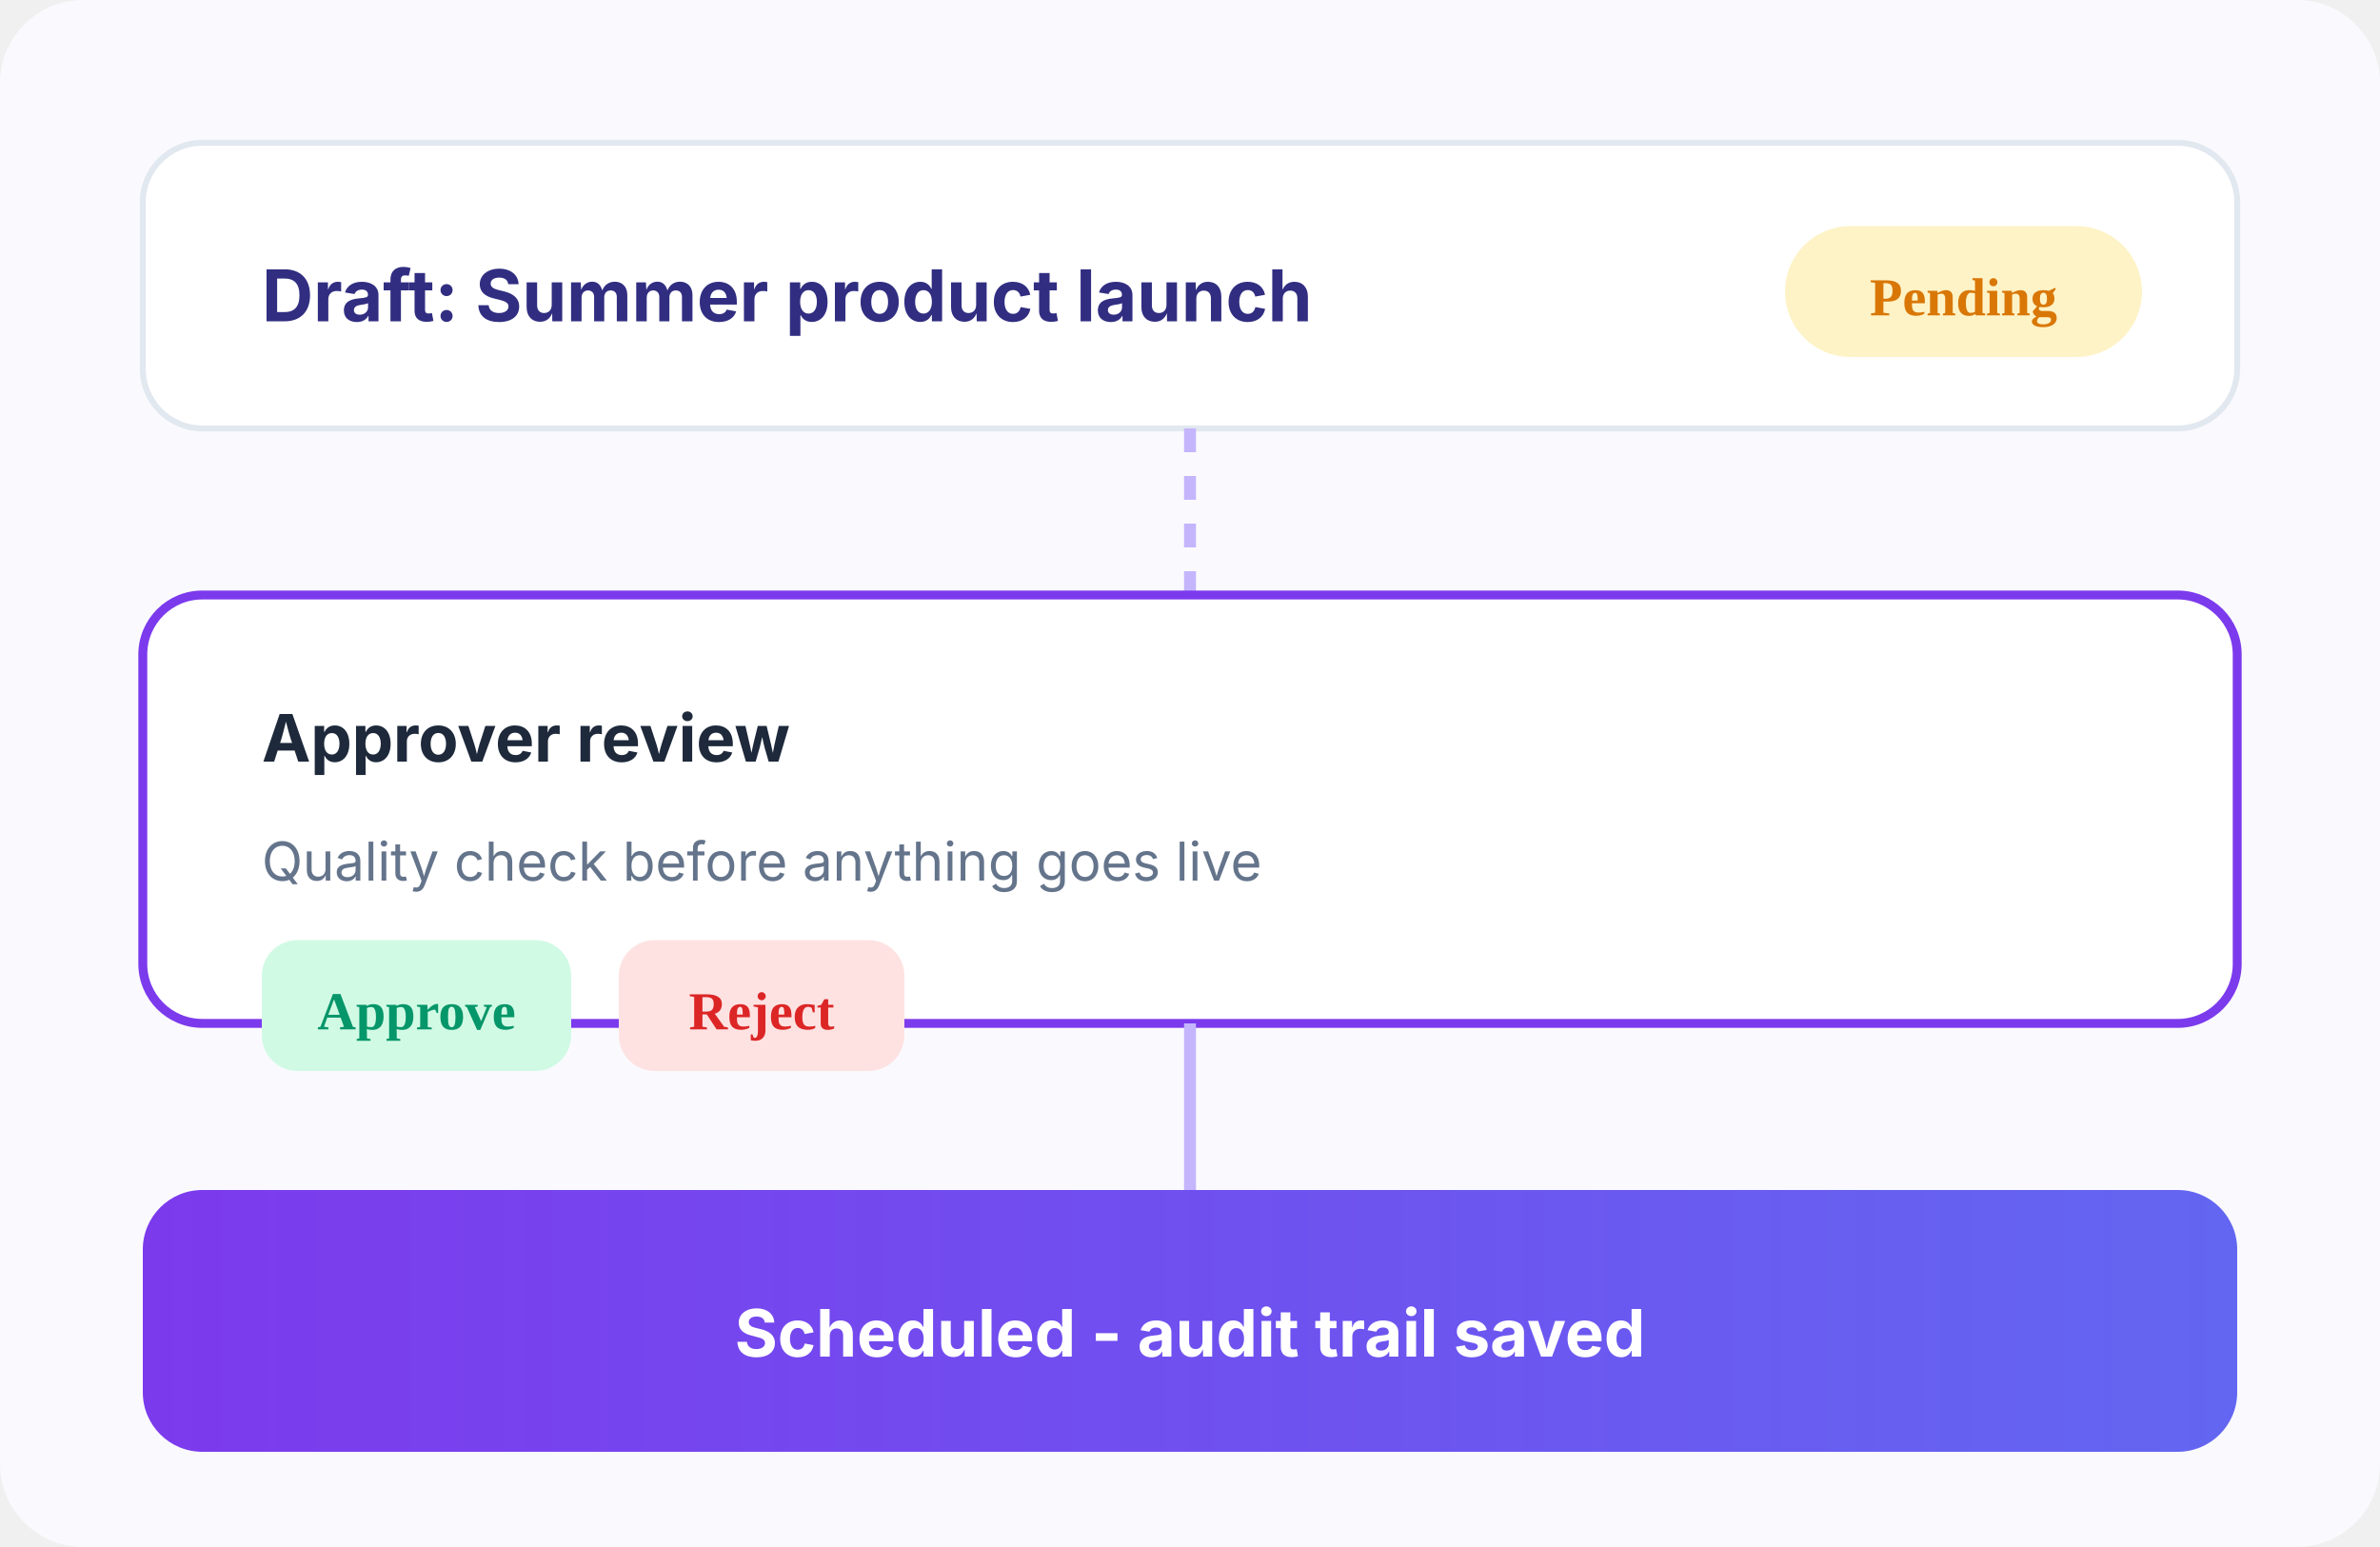
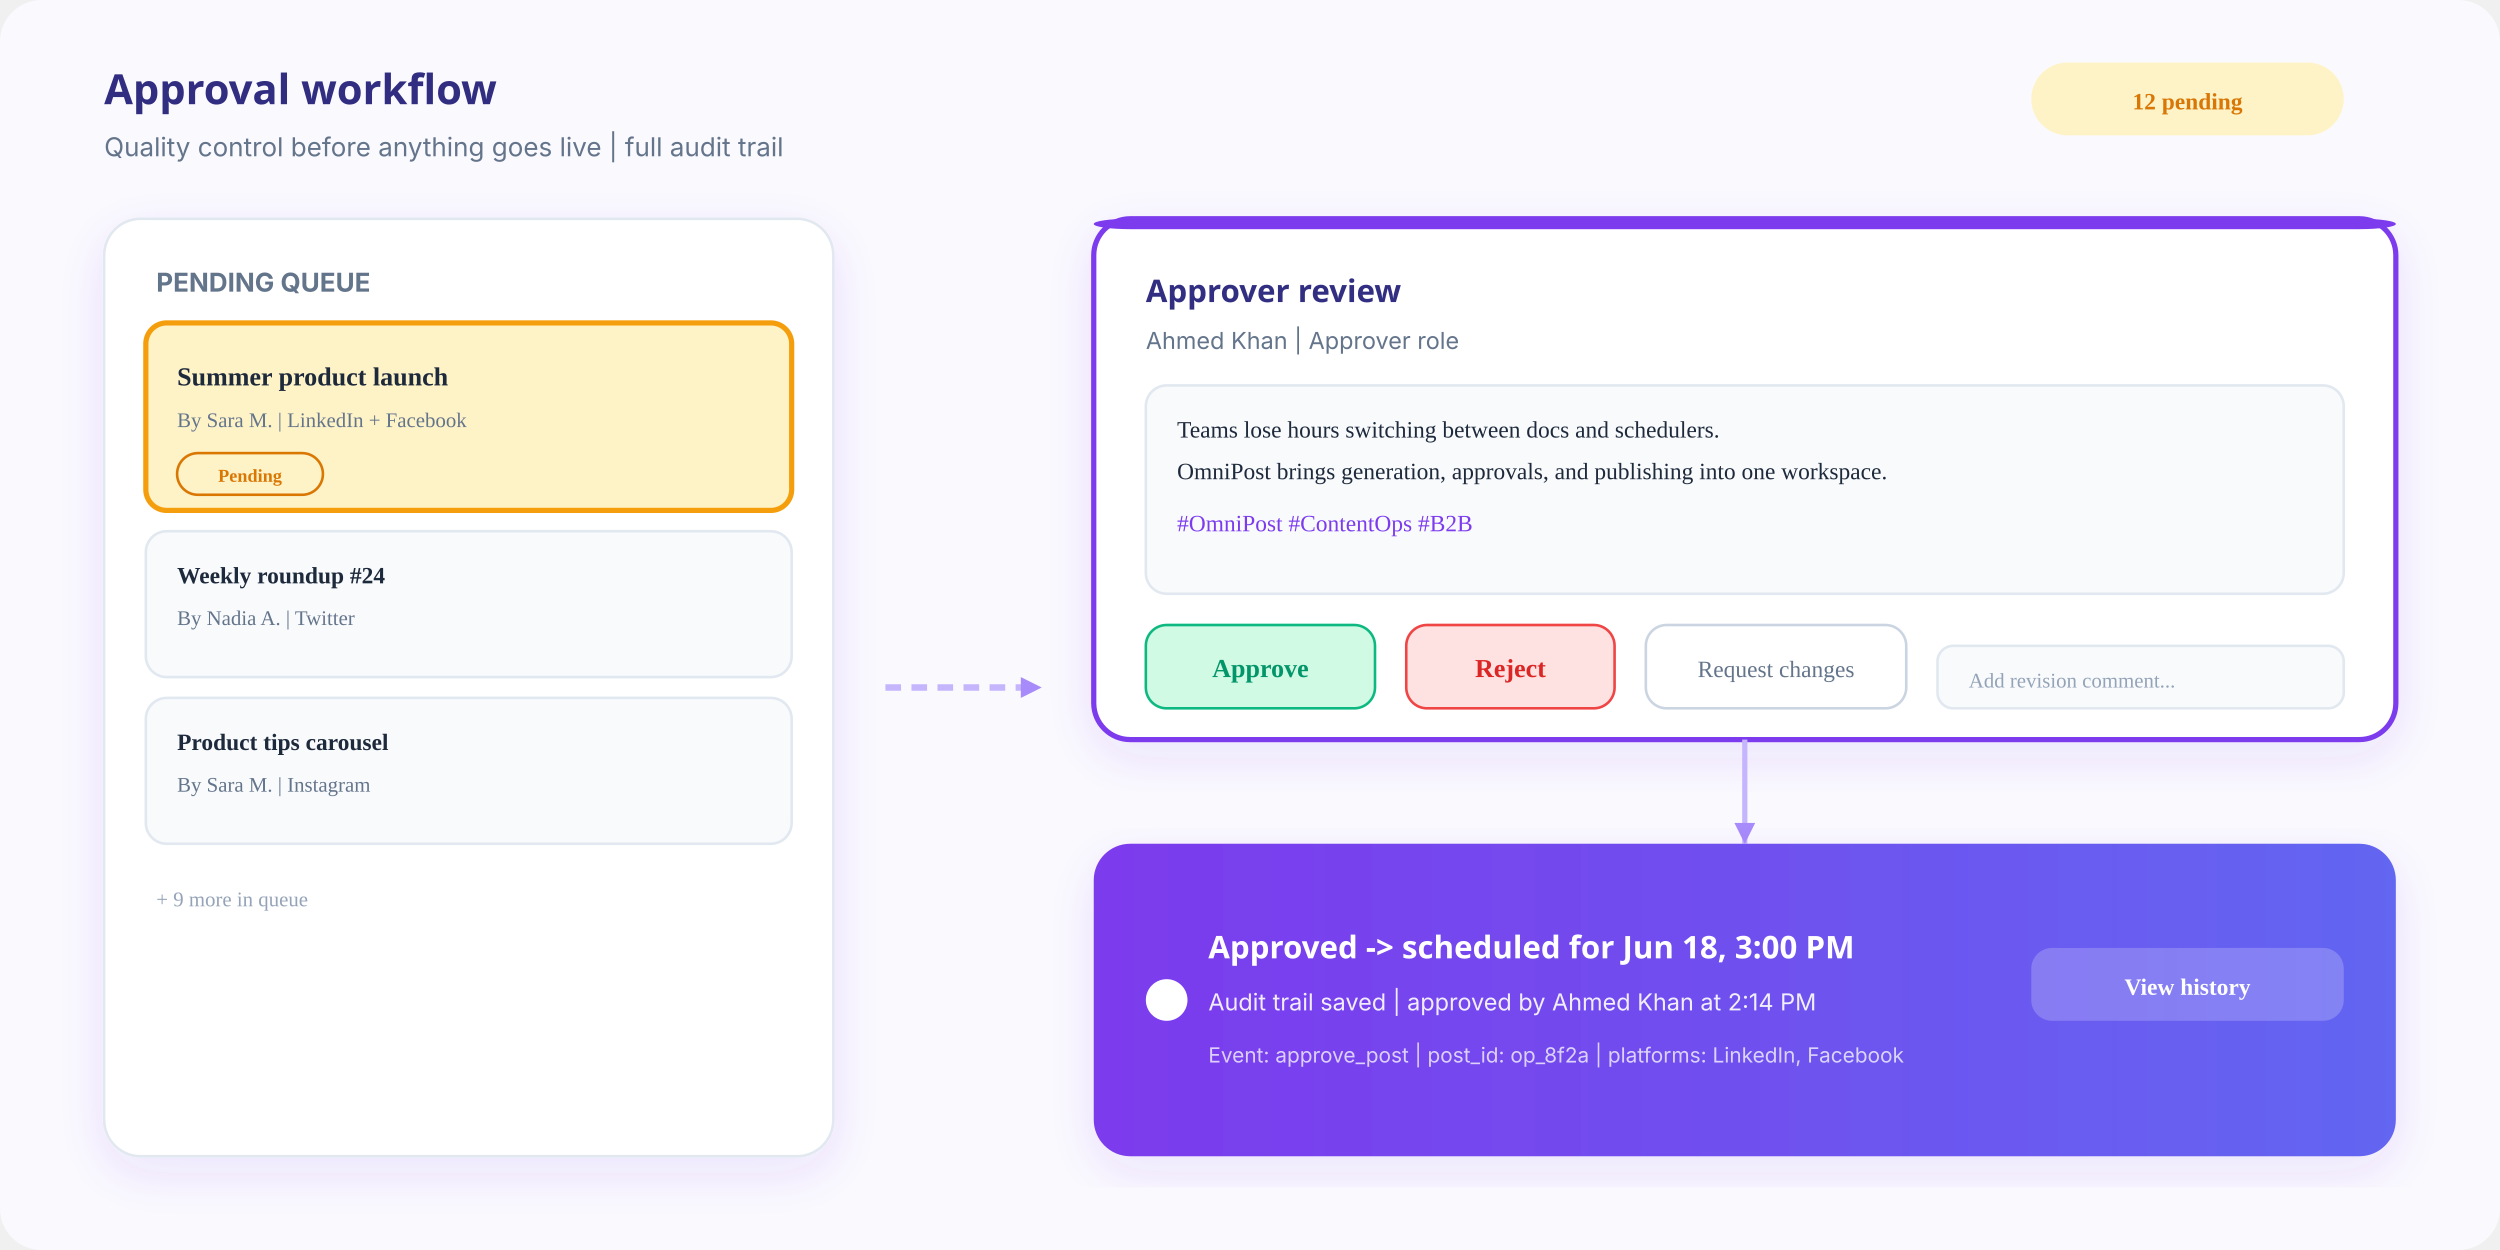
- <svg xmlns="http://www.w3.org/2000/svg" viewBox="0 0 400 260" role="img" aria-label="OmniPost approval workflow">
+ <svg xmlns="http://www.w3.org/2000/svg" viewBox="0 0 960 480" role="img" aria-label="OmniPost approval workflow">
  <defs>
-     <linearGradient id="apGrad" x1="0%" y1="0%" x2="100%" y2="0%">
+     <filter id="opaSh">
+       <feDropShadow dx="0" dy="6" stdDeviation="10" flood-color="#7C3AED" flood-opacity="0.12" />
+     </filter>
+     <linearGradient id="opaGrad" x1="0%" y1="0%" x2="100%" y2="0%">
      <stop offset="0%" stop-color="#7C3AED" />
      <stop offset="100%" stop-color="#6366F1" />
    </linearGradient>
+     <style>
+       .opa-flow{stroke-dasharray:6 4;animation:opaFlow 1.2s linear infinite}
+       @keyframes opaFlow{to{stroke-dashoffset:-20}}
+       .opa-pulse{animation:opaPulse 2s ease-in-out infinite}
+       @keyframes opaPulse{0%,100%{opacity:1}50%{opacity:.4}}
+     </style>
  </defs>
-   <rect width="400" height="260" rx="14" fill="#FAFAFE" />
-   <rect x="24" y="24" width="352" height="48" rx="10" fill="white" stroke="#E2E8F0" />
-   <text x="44" y="54" font-family="Inter,Arial,sans-serif" font-size="12" font-weight="700" fill="#312E81">Draft: Summer product launch</text>
-   <rect x="300" y="38" width="60" height="22" rx="11" fill="#FEF3C7" />
-   <text x="330" y="53" text-anchor="middle" font-size="9" font-weight="700" fill="#D97706">Pending</text>
-   <path d="M200,72v28" stroke="#C4B5FD" stroke-width="2" stroke-dasharray="4 4" />
-   <rect x="24" y="100" width="352" height="72" rx="10" fill="white" stroke="#7C3AED" stroke-width="1.5" />
-   <text x="44" y="128" font-family="Inter,Arial,sans-serif" font-size="11" font-weight="700" fill="#1E293B">Approver review</text>
-   <text x="44" y="148" font-family="Inter,Arial,sans-serif" font-size="9" fill="#64748B">Quality check before anything goes live</text>
-   <rect x="44" y="158" width="52" height="22" rx="6" fill="#D1FAE5" />
-   <text x="70" y="173" text-anchor="middle" font-size="9" font-weight="700" fill="#059669">Approve</text>
-   <rect x="104" y="158" width="48" height="22" rx="6" fill="#FEE2E2" />
-   <text x="128" y="173" text-anchor="middle" font-size="9" font-weight="700" fill="#DC2626">Reject</text>
-   <path d="M200,172v28" stroke="#C4B5FD" stroke-width="2" />
-   <rect x="24" y="200" width="352" height="44" rx="10" fill="url(#apGrad)" />
-   <text x="200" y="228" text-anchor="middle" font-family="Inter,Arial,sans-serif" font-size="11" font-weight="700" fill="white">Scheduled - audit trail saved</text>
+   <rect width="960" height="480" rx="16" fill="#FAFAFE" />
+   <text x="40" y="40" font-family="Space Grotesk,sans-serif" font-size="16" font-weight="800" fill="#312E81">Approval workflow</text>
+   <text x="40" y="60" font-family="Inter,sans-serif" font-size="10" fill="#64748B">Quality control before anything goes live  |  full audit trail</text>
+   <rect x="780" y="24" width="120" height="28" rx="14" fill="#FEF3C7" />
+   <text x="840" y="42" text-anchor="middle" font-size="9" font-weight="700" fill="#D97706">12 pending</text>
+   <g filter="url(#opaSh)">
+     <rect x="40" y="84" width="280" height="360" rx="14" fill="#FFFFFF" stroke="#E2E8F0" />
+     <text x="60" y="112" font-family="Inter,sans-serif" font-size="10" font-weight="700" fill="#64748B">PENDING QUEUE</text>
+     <rect x="56" y="124" width="248" height="72" rx="8" fill="#FEF3C7" stroke="#F59E0B" stroke-width="2" />
+     <text x="68" y="148" font-size="10" font-weight="700" fill="#1E293B">Summer product launch</text>
+     <text x="68" y="164" font-size="8" fill="#64748B">By Sara M.  |  LinkedIn + Facebook</text>
+     <rect x="68" y="174" width="56" height="16" rx="8" fill="#FEF3C7" stroke="#D97706" />
+     <text x="96" y="185" text-anchor="middle" font-size="7" font-weight="700" fill="#D97706">Pending</text>
+     <rect x="56" y="204" width="248" height="56" rx="8" fill="#F8FAFC" stroke="#E2E8F0" />
+     <text x="68" y="224" font-size="9" font-weight="600" fill="#1E293B">Weekly roundup #24</text>
+     <text x="68" y="240" font-size="8" fill="#64748B">By Nadia A.  |  Twitter</text>
+     <rect x="56" y="268" width="248" height="56" rx="8" fill="#F8FAFC" stroke="#E2E8F0" />
+     <text x="68" y="288" font-size="9" font-weight="600" fill="#1E293B">Product tips carousel</text>
+     <text x="68" y="304" font-size="8" fill="#64748B">By Sara M.  |  Instagram</text>
+     <text x="60" y="348" font-size="8" fill="#94A3B8">+ 9 more in queue</text>
+   </g>
+   <path class="opa-flow" d="M340 264 H400" stroke="#C4B5FD" stroke-width="2.5" fill="none" />
+   <polygon points="400,264 392,260 392,268" fill="#A78BFA" />
+   <g filter="url(#opaSh)">
+     <rect x="420" y="84" width="500" height="200" rx="14" fill="#FFFFFF" stroke="#7C3AED" stroke-width="2" />
+     <rect x="420" y="84" width="500" height="4" rx="14" fill="#7C3AED" />
+     <text x="440" y="116" font-family="Space Grotesk,sans-serif" font-size="12" font-weight="700" fill="#312E81">Approver review</text>
+     <text x="440" y="134" font-family="Inter,sans-serif" font-size="9" fill="#64748B">Ahmed Khan  |  Approver role</text>
+     <rect x="440" y="148" width="460" height="80" rx="8" fill="#F8FAFC" stroke="#E2E8F0" />
+     <text x="452" y="168" font-size="9" fill="#1E293B">Teams lose hours switching between docs and schedulers.</text>
+     <text x="452" y="184" font-size="9" fill="#1E293B">OmniPost brings generation, approvals, and publishing into one workspace.</text>
+     <text x="452" y="204" font-size="9" fill="#7C3AED">#OmniPost #ContentOps #B2B</text>
+     <rect x="440" y="240" width="88" height="32" rx="8" fill="#D1FAE5" stroke="#10B981" />
+     <text x="484" y="260" text-anchor="middle" font-size="10" font-weight="700" fill="#059669">Approve</text>
+     <rect x="540" y="240" width="80" height="32" rx="8" fill="#FEE2E2" stroke="#EF4444" />
+     <text x="580" y="260" text-anchor="middle" font-size="10" font-weight="700" fill="#DC2626">Reject</text>
+     <rect x="632" y="240" width="100" height="32" rx="8" fill="#FFFFFF" stroke="#CBD5E1" />
+     <text x="682" y="260" text-anchor="middle" font-size="9" fill="#64748B">Request changes</text>
+     <rect x="744" y="248" width="156" height="24" rx="6" fill="#F8FAFC" stroke="#E2E8F0" />
+     <text x="756" y="264" font-size="8" fill="#94A3B8">Add revision comment...</text>
+   </g>
+   <path d="M670 284v40" stroke="#C4B5FD" stroke-width="2" />
+   <polygon points="670,324 666,316 674,316" fill="#A78BFA" />
+   <g filter="url(#opaSh)">
+     <rect x="420" y="324" width="500" height="120" rx="14" fill="url(#opaGrad)" />
+     <circle cx="448" cy="384" r="8" fill="#FFFFFF" class="opa-pulse" />
+     <text x="464" y="368" font-family="Space Grotesk,sans-serif" font-size="12" font-weight="800" fill="#FFFFFF">Approved -&gt; scheduled for Jun 18, 3:00 PM</text>
+     <text x="464" y="388" font-family="Inter,sans-serif" font-size="9" fill="#FFFFFF" opacity=".9">Audit trail saved  |  approved by Ahmed Khan at 2:14 PM</text>
+     <text x="464" y="408" font-family="Inter,sans-serif" font-size="8" fill="#FFFFFF" opacity=".75">Event: approve_post  |  post_id: op_8f2a  |  platforms: LinkedIn, Facebook</text>
+     <rect x="780" y="364" width="120" height="28" rx="8" fill="#FFFFFF" opacity=".2" />
+     <text x="840" y="382" text-anchor="middle" font-size="9" font-weight="700" fill="#FFFFFF">View history</text>
+   </g>
</svg>
